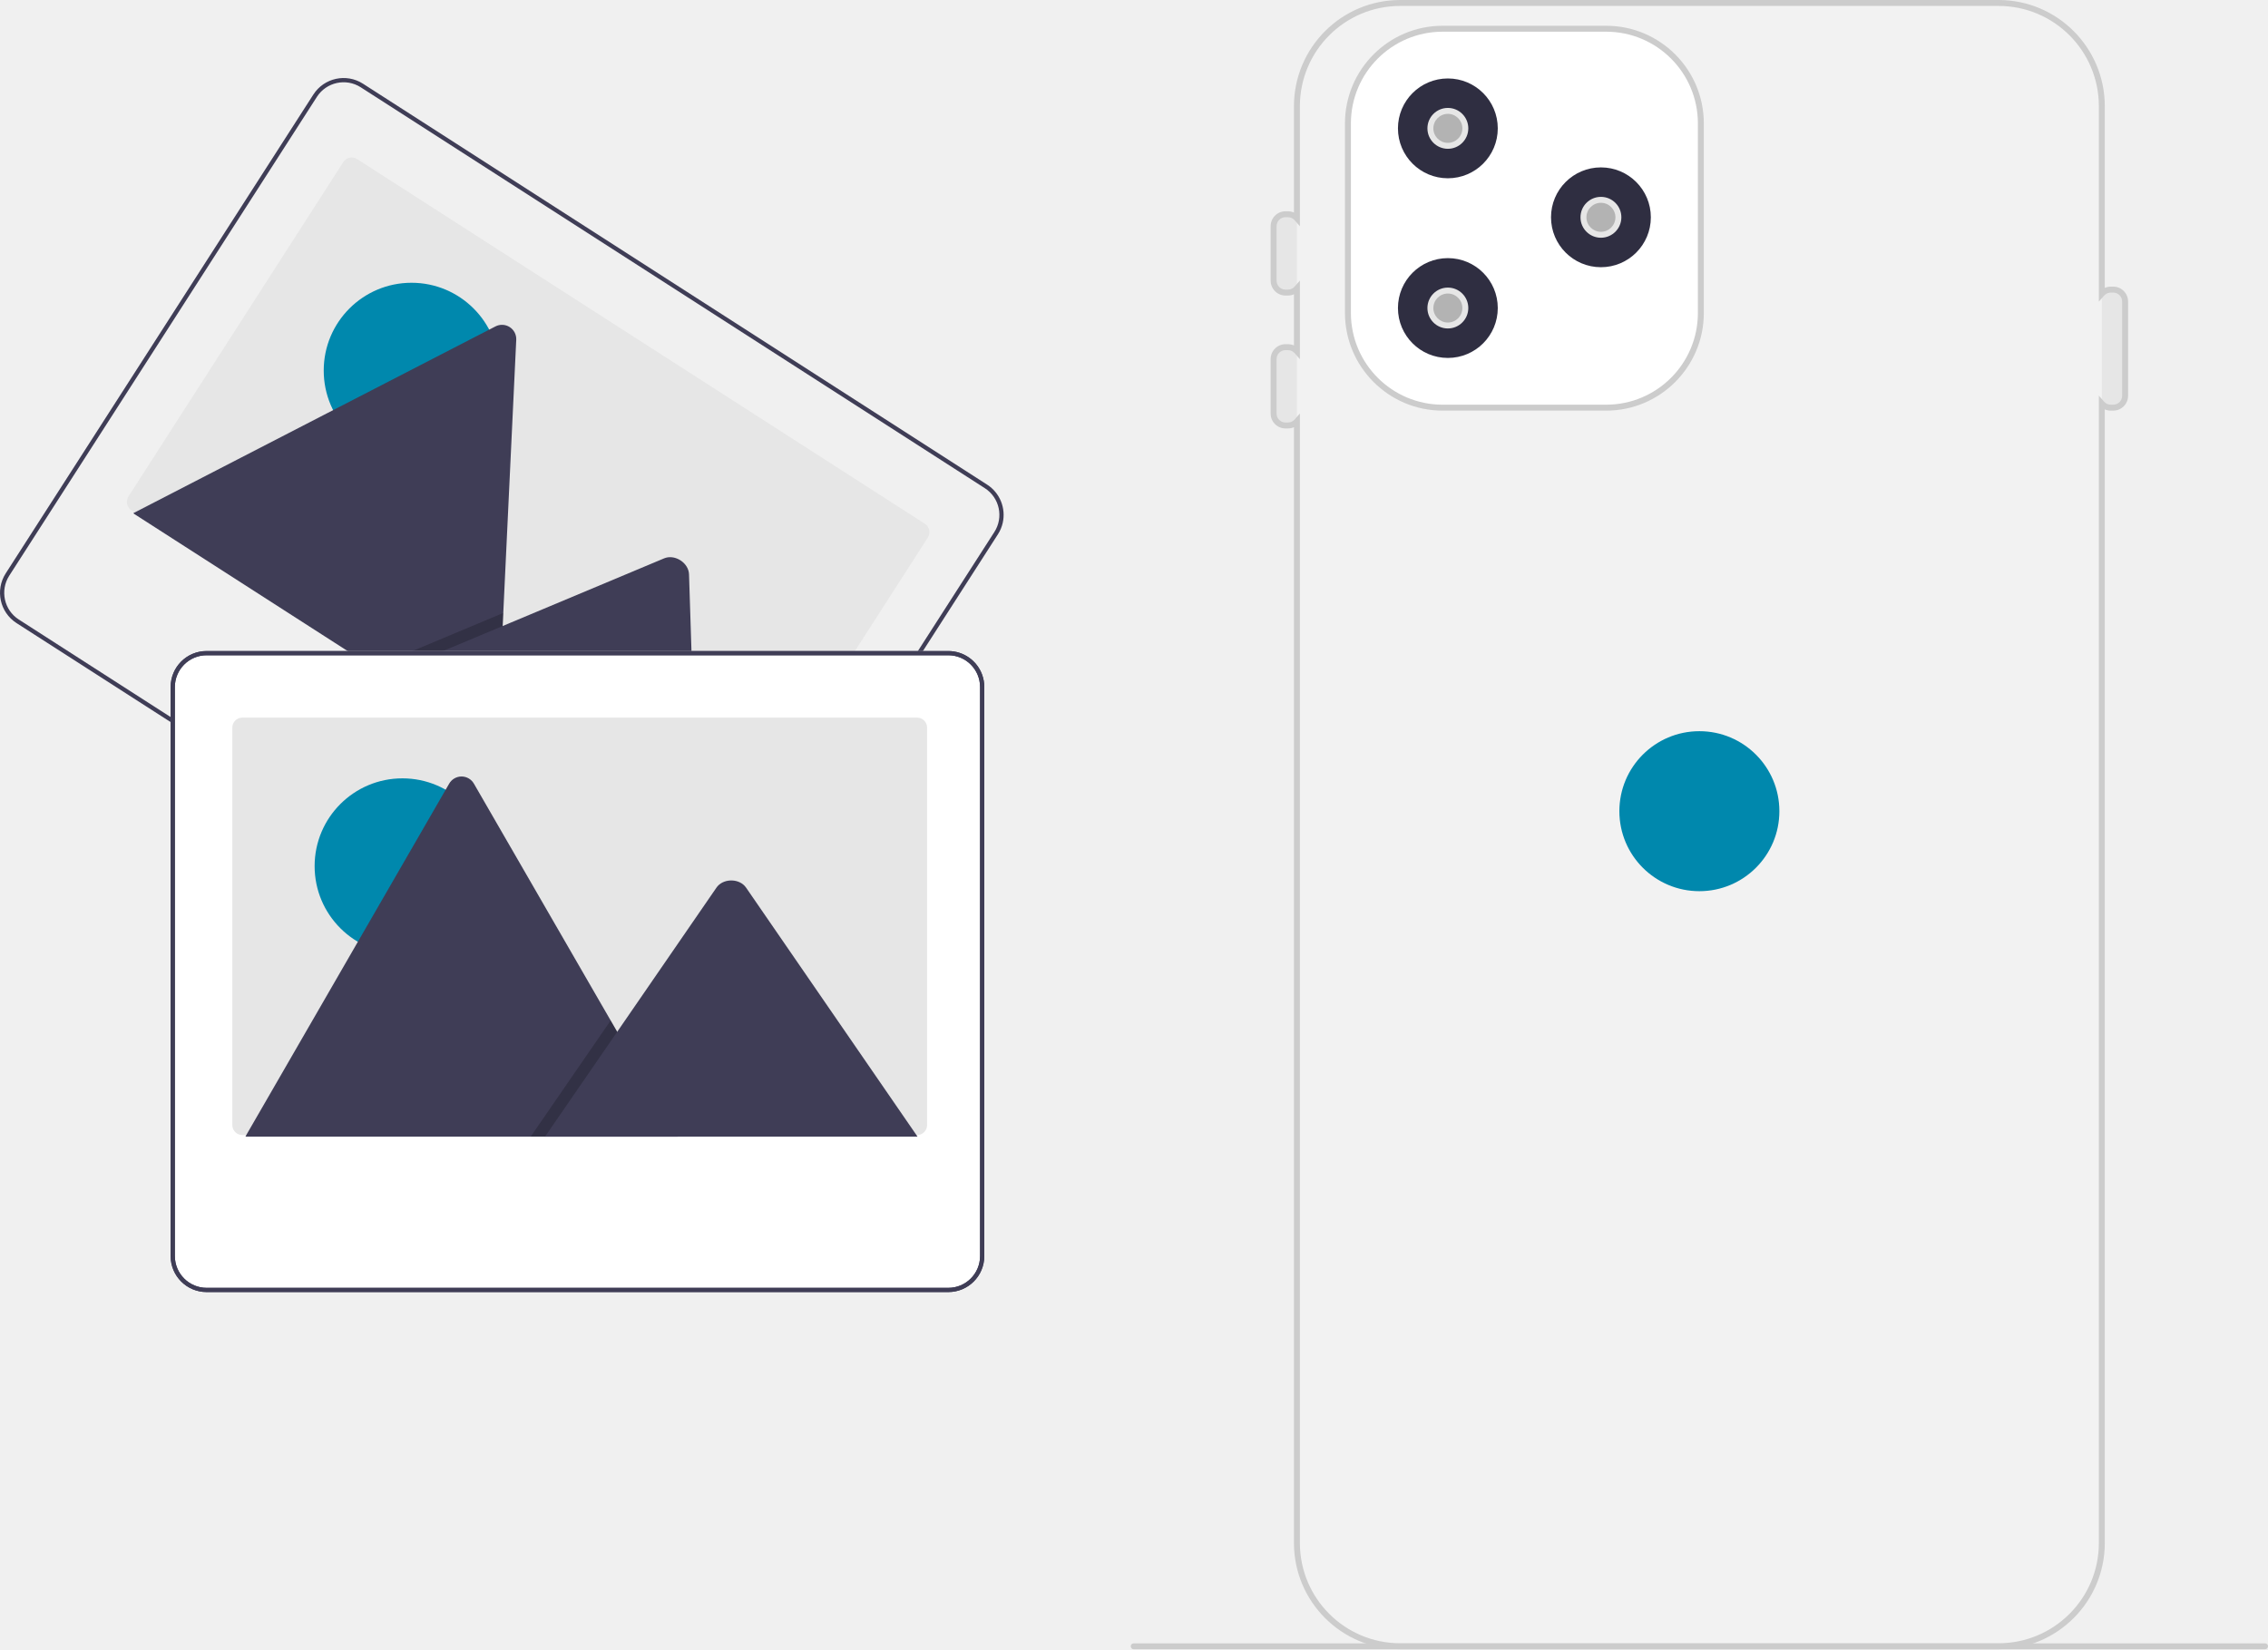
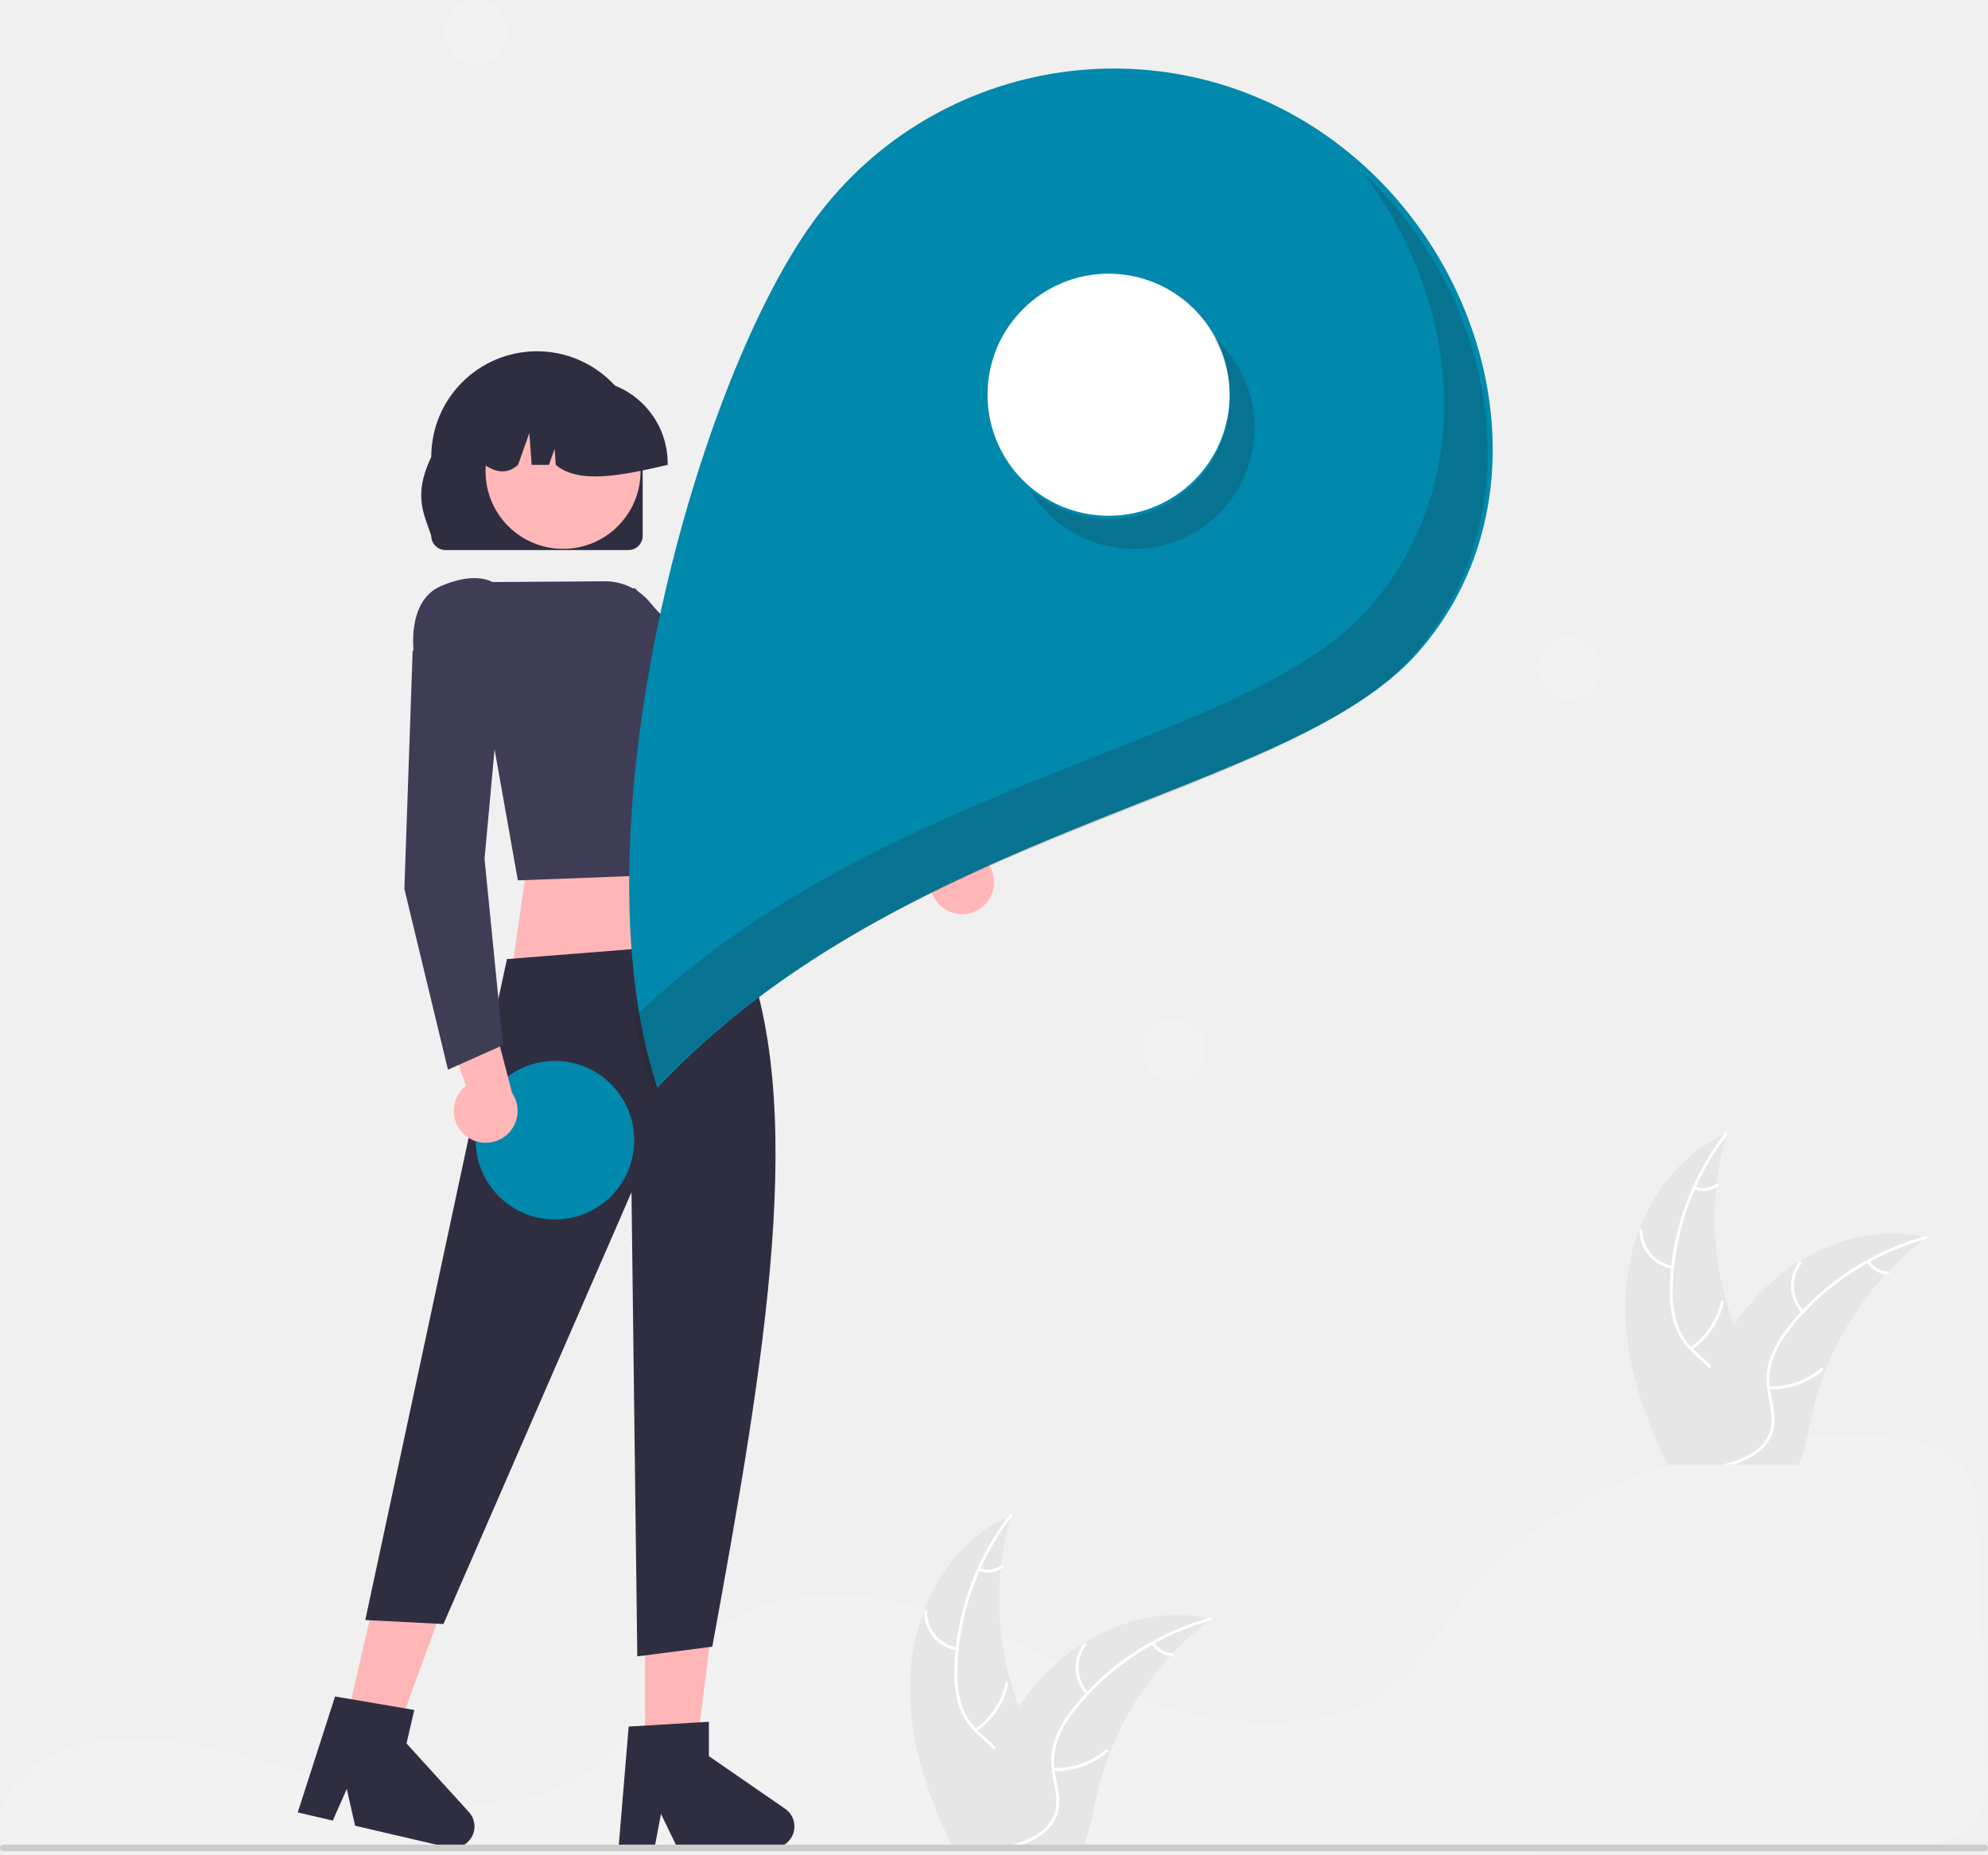
- <svg xmlns="http://www.w3.org/2000/svg" data-name="Layer 1" width="763.811" height="555.5" viewBox="0 0 763.811 555.5">
-   <path d="M980.905,727.75h-381a1,1,0,1,1,0-2h381a1,1,0,0,1,0,2Z" transform="translate(-218.0945 -172.25)" fill="#ccc" />
-   <path d="M929.788,309.559h-.844a4.005,4.005,0,0,1-4-4V273.795a4.005,4.005,0,0,1,4-4h.844a4.005,4.005,0,0,1,4,4v31.764A4.005,4.005,0,0,1,929.788,309.559Z" transform="translate(-218.0945 -172.25)" fill="#e6e6e6" />
-   <path d="M651.868,270.795h-.845a4.005,4.005,0,0,1-4-4V248.409a4.005,4.005,0,0,1,4-4h.845a4.005,4.005,0,0,1,4,4v18.386A4.005,4.005,0,0,1,651.868,270.795Z" transform="translate(-218.0945 -172.25)" fill="#e6e6e6" />
-   <path d="M651.868,315.563h-.845a4.005,4.005,0,0,1-4-4V293.177a4.005,4.005,0,0,1,4-4h.845a4.005,4.005,0,0,1,4,4v18.387A4.005,4.005,0,0,1,651.868,315.563Z" transform="translate(-218.0945 -172.25)" fill="#e6e6e6" />
-   <path d="M891.198,726.728H689.613A34.784,34.784,0,0,1,654.868,691.983V207.995A34.784,34.784,0,0,1,689.613,173.25H891.198a34.784,34.784,0,0,1,34.745,34.745V691.983A34.784,34.784,0,0,1,891.198,726.728Z" transform="translate(-218.0945 -172.25)" fill="#f2f2f2" />
-   <path d="M891.198,727.728H689.613A35.785,35.785,0,0,1,653.868,691.983V316.136a4.912,4.912,0,0,1-2,.427h-.845a5.006,5.006,0,0,1-5-5V293.177a5.006,5.006,0,0,1,5-5h.845a4.912,4.912,0,0,1,2,.427V271.368a4.912,4.912,0,0,1-2,.427h-.845a5.006,5.006,0,0,1-5-5V248.409a5.006,5.006,0,0,1,5-5h.845a4.912,4.912,0,0,1,2,.427V207.995A35.785,35.785,0,0,1,689.613,172.25H891.198a35.785,35.785,0,0,1,35.745,35.745v61.228a4.911,4.911,0,0,1,2-.427h.844a5.006,5.006,0,0,1,5,5v31.764a5.006,5.006,0,0,1-5,5h-.844a4.911,4.911,0,0,1-2-.427v381.852A35.785,35.785,0,0,1,891.198,727.728ZM655.868,311.517V691.983A33.783,33.783,0,0,0,689.613,725.728H891.198a33.783,33.783,0,0,0,33.745-33.745V305.511l1.753,2.008a2.992,2.992,0,0,0,2.247,1.04h.844a3.003,3.003,0,0,0,3-3V273.795a3.003,3.003,0,0,0-3-3h-.844a2.992,2.992,0,0,0-2.247,1.04l-1.753,2.008V207.995A33.783,33.783,0,0,0,891.198,174.25H689.613a33.783,33.783,0,0,0-33.745,33.745v40.46l-1.753-2.006a2.995,2.995,0,0,0-2.247-1.041h-.845a3.003,3.003,0,0,0-3,3v18.386a3.003,3.003,0,0,0,3,3h.845a2.995,2.995,0,0,0,2.247-1.041l1.753-2.006v26.475l-1.753-2.006a2.995,2.995,0,0,0-2.247-1.041h-.845a3.003,3.003,0,0,0-3,3v18.387a3.003,3.003,0,0,0,3,3h.845A2.995,2.995,0,0,0,654.115,313.523Z" transform="translate(-218.0945 -172.25)" fill="#ccc" />
-   <path d="M759.039,309.559h-55.125a31.903,31.903,0,0,1-31.866-31.867V213.792a31.902,31.902,0,0,1,31.866-31.866h55.125A31.902,31.902,0,0,1,790.905,213.792v63.9A31.903,31.903,0,0,1,759.039,309.559Z" transform="translate(-218.0945 -172.25)" fill="#fff" />
-   <path d="M759.039,310.559h-55.125a32.904,32.904,0,0,1-32.866-32.867V213.792a32.904,32.904,0,0,1,32.866-32.866h55.125A32.904,32.904,0,0,1,791.905,213.792v63.9A32.904,32.904,0,0,1,759.039,310.559Zm-55.125-127.633A30.901,30.901,0,0,0,673.048,213.792v63.9a30.902,30.902,0,0,0,30.866,30.867h55.125a30.902,30.902,0,0,0,30.866-30.867V213.792a30.901,30.901,0,0,0-30.866-30.866Z" transform="translate(-218.0945 -172.25)" fill="#ccc" />
-   <circle cx="572.311" cy="273.221" r="26.943" fill="#0088ad" />
-   <circle cx="487.607" cy="43.235" r="16.81" fill="#2f2e41" />
-   <circle cx="487.607" cy="103.75" r="16.81" fill="#2f2e41" />
-   <circle cx="539.157" cy="73.191" r="16.81" fill="#2f2e41" />
-   <circle cx="487.607" cy="43.235" r="5.883" fill="#b3b3b3" />
-   <path d="M705.702,222.368a6.884,6.884,0,1,1,6.884-6.884A6.891,6.891,0,0,1,705.702,222.368Zm0-11.767a4.884,4.884,0,1,0,4.884,4.883A4.889,4.889,0,0,0,705.702,210.601Z" transform="translate(-218.0945 -172.25)" fill="#e6e6e6" />
-   <circle cx="539.157" cy="73.191" r="5.883" fill="#b3b3b3" />
-   <path d="M757.251,252.325a6.884,6.884,0,1,1,6.884-6.884A6.891,6.891,0,0,1,757.251,252.325Zm0-11.767a4.884,4.884,0,1,0,4.884,4.883A4.889,4.889,0,0,0,757.251,240.558Z" transform="translate(-218.0945 -172.25)" fill="#e6e6e6" />
-   <circle cx="487.607" cy="103.75" r="5.883" fill="#b3b3b3" />
-   <path d="M705.702,282.883a6.884,6.884,0,1,1,6.884-6.884A6.891,6.891,0,0,1,705.702,282.883Zm0-11.767a4.884,4.884,0,1,0,4.884,4.883A4.889,4.889,0,0,0,705.702,271.116Z" transform="translate(-218.0945 -172.25)" fill="#e6e6e6" />
-   <path d="M530.564,353.31,458.212,465.934a3.369,3.369,0,0,1-4.655,1.015l-.002-.001L262.37,344.125a2.842,2.842,0,0,1-.386-.293,3.367,3.367,0,0,1-.628-4.364l72.352-112.623a3.369,3.369,0,0,1,4.655-1.015l.002.001L529.55,348.653a3.369,3.369,0,0,1,1.015,4.655Z" transform="translate(-218.0945 -172.25)" fill="#e6e6e6" />
-   <circle cx="138.589" cy="124.807" r="29.567" fill="#0088ad" />
-   <path d="M385.444,423.829,263.411,345.432a2.957,2.957,0,0,1-.433-.329l121.941-62.894a4.803,4.803,0,0,1,7.034,4.519l-4.365,91.973-.207,4.402Z" transform="translate(-218.0945 -172.25)" fill="#3f3d56" />
-   <polygon points="167.35 251.579 125.685 224.812 165.224 208.243 168.071 207.049 169.494 206.451 169.288 210.854 167.35 251.579" opacity="0.2" style="isolation:isolate" />
-   <path d="M453.391,467.48,347.843,399.673,387.382,383.104l2.847-1.195,51.525-21.594c3.377-1.415,7.682,1.128,8.313,4.664a5.726,5.726,0,0,1,.076.725Z" transform="translate(-218.0945 -172.25)" fill="#3f3d56" />
-   <path d="M555.788,348.375a12.132,12.132,0,0,0-5.255-12.897l-210.18-135.025a12.1,12.1,0,0,0-16.726,3.641L220.01,365.384a12.121,12.121,0,0,0,3.641,16.726l210.18,135.025a12.121,12.121,0,0,0,16.726-3.641L554.175,352.205A12.012,12.012,0,0,0,555.788,348.375ZM449.36,512.724a10.693,10.693,0,0,1-14.758,3.213l-210.18-135.025a10.693,10.693,0,0,1-3.213-14.758L324.825,204.864a10.693,10.693,0,0,1,14.758-3.213l210.18,135.025a10.693,10.693,0,0,1,3.213,14.758Z" transform="translate(-218.0945 -172.25)" fill="#3f3d56" />
-   <path d="M548.871,399.538a12.132,12.132,0,0,0-11.392-8.01H287.664a12.1,12.1,0,0,0-12.104,12.104V595.337a12.121,12.121,0,0,0,12.104,12.104H537.479a12.121,12.121,0,0,0,12.104-12.104V403.632A12.012,12.012,0,0,0,548.871,399.538Z" transform="translate(-218.0945 -172.25)" fill="#fff" />
-   <path d="M548.871,399.538a12.132,12.132,0,0,0-11.392-8.01H287.664a12.1,12.1,0,0,0-12.104,12.104V595.337a12.121,12.121,0,0,0,12.104,12.104H537.479a12.121,12.121,0,0,0,12.104-12.104V403.632A12.012,12.012,0,0,0,548.871,399.538Zm-.712,195.799a10.693,10.693,0,0,1-10.68,10.68H287.664a10.693,10.693,0,0,1-10.68-10.68V403.632a10.693,10.693,0,0,1,10.68-10.68H537.479a10.693,10.693,0,0,1,10.68,10.68Z" transform="translate(-218.0945 -172.25)" fill="#3f3d56" />
-   <path d="M530.317,417.323V551.185a3.369,3.369,0,0,1-3.368,3.37H299.708a2.84,2.84,0,0,1-.483-.038,3.367,3.367,0,0,1-2.887-3.333V417.323a3.369,3.369,0,0,1,3.368-3.37H526.946a3.369,3.369,0,0,1,3.37,3.368Z" transform="translate(-218.0945 -172.25)" fill="#e6e6e6" />
-   <circle cx="135.524" cy="291.728" r="29.567" fill="#0088ad" />
-   <path d="M446.337,555.092H301.291a2.957,2.957,0,0,1-.542-.043L369.349,436.224a4.803,4.803,0,0,1,8.361,0l46.039,79.741,2.206,3.816Z" transform="translate(-218.0945 -172.25)" fill="#3f3d56" />
-   <polygon points="228.242 382.842 178.72 382.842 203.03 347.53 204.78 344.987 205.655 343.715 207.86 347.53 228.242 382.842" opacity="0.2" style="isolation:isolate" />
-   <path d="M527.097,555.092H401.644l24.31-35.311,1.749-2.544L459.382,471.219c2.077-3.016,7.073-3.204,9.515-.569a5.724,5.724,0,0,1,.456.569Z" transform="translate(-218.0945 -172.25)" fill="#3f3d56" />
-   <path d="M548.871,399.538a12.132,12.132,0,0,0-11.392-8.01H287.664a12.1,12.1,0,0,0-12.104,12.104V595.337a12.121,12.121,0,0,0,12.104,12.104H537.479a12.121,12.121,0,0,0,12.104-12.104V403.632A12.012,12.012,0,0,0,548.871,399.538Zm-.712,195.799a10.693,10.693,0,0,1-10.68,10.68H287.664a10.693,10.693,0,0,1-10.68-10.68V403.632a10.693,10.693,0,0,1,10.68-10.68H537.479a10.693,10.693,0,0,1,10.68,10.68Z" transform="translate(-218.0945 -172.25)" fill="#3f3d56" />
+ <svg xmlns="http://www.w3.org/2000/svg" data-name="Layer 1" width="748.775" height="698.528" viewBox="0 0 748.775 698.528">
+   <path d="M276.629,755.894c-3.6,0-7.207.171-10.729.516l-.513.05c-23.365,2.378-40.456,16.173-39.753,32.09l.136,2.878c.09,1.819.185,3.775.264,5.945.043,1.07,1.311,1.892,2.889,1.892H803.655c40.521-.283,80.896-.64,119.996-1.06a177.652,177.652,0,0,0,21.954-1.31c10.866-1.48,18.408-4.415,23.058-8.972h.001c5.783-5.65,5.965-12.766,5.616-20.805-.712-16.232-1.419-33.285-2.124-50.286-.623-14.983-1.243-29.927-1.863-44.233-.383-8.49-1.235-15.984-7.803-21.712-7.119-6.194-20.101-9.334-38.588-9.334-.223,0-.445,0-.671.001-57.936.237-115.342,23.171-142.845,57.067-3.167,3.903-6.118,8.082-8.972,12.124a158.913,158.913,0,0,1-13.78,17.664,66.95,66.95,0,0,1-9.103,8.169c-.223.178-.479.368-.749.549-.618.464-1.265.911-1.895,1.31a62.041,62.041,0,0,1-11.609,6.076l-.407.157c-.306.126-.638.252-.97.367a68.213,68.213,0,0,1-7.17,2.206c-10.484,2.66-22.405,3.298-35.432,1.894a151.751,151.751,0,0,1-35.23-8.265c-12.062-4.389-23.353-9.86-34.272-15.151-4.796-2.325-9.757-4.729-14.711-7.006-.931-.429-1.847-.848-2.777-1.267-6.051-2.715-11.537-4.957-16.77-6.854a146.279,146.279,0,0,0-39.965-8.521c-14.409-.908-27.107.805-37.732,5.079a60.653,60.653,0,0,0-8.535,4.233c-12.585,7.523-20.343,18.627-27.845,29.365-9.332,13.356-18.983,27.169-38.038,34.329-21.988,8.27-54.084,4.834-76.791-1.141-7.139-1.879-14.27-4.04-21.166-6.131q-4.178-1.267-8.361-2.517c-5.481-1.629-9.966-2.877-14.116-3.931l-1.313-.336c-.73-.183-1.461-.365-2.205-.539-4.929-1.191-9.519-2.129-14.039-2.866l-1.069-.18c-2.144-.325-4.148-.596-6.115-.823l-.785-.09A109.226,109.226,0,0,0,276.629,755.894Z" transform="translate(-225.6125 -100.7359)" fill="#f2f2f2" />
+   <path id="a0461f35-fb70-484f-9ae8-3da4bdd92c77-747" data-name="Path 2996" d="M589.616,444.977a11.965,11.965,0,0,1-13.667-12.231l-39.677-15.248,17.965-12.851,34.924,16.45a12.026,12.026,0,0,1,.454,23.881Z" transform="translate(-225.6125 -100.7359)" fill="#ffb7b7" />
+   <path id="b3dd0798-f166-43d4-ba9c-3d5fa2ca5126-748" data-name="Path 2997" d="M566.943,434.038l6.195-21.853-.305-.208-58.03-39.42-50.163-50.333-29.221,11.675,1.919,9.249.125.113,66.695,59.738.062.03Z" transform="translate(-225.6125 -100.7359)" fill="#3f3d56" />
+   <polygon points="281.883 383.218 192.074 370.629 199.978 315.521 266.096 315.521 281.883 383.218" fill="#ffb6b6" />
+   <polygon points="129.283 653.061 147.706 657.342 172.986 588.321 145.796 582.003 129.283 653.061" fill="#ffb6b6" />
+   <path d="M337.755,783.457l13.211,3.07,5.257-11.925,3.141,13.877,35.04,8.143a8.087,8.087,0,0,0,7.812-13.318l-23.491-25.828,2.93-12.61-29.84-5.083Z" transform="translate(-225.6125 -100.7359)" fill="#2f2e41" />
+   <polygon points="242.956 663.327 261.87 663.327 270.87 590.376 242.956 590.376 242.956 663.327" fill="#ffb6b6" />
+   <path d="M458.586,796.833h13.563l2.421-12.806,6.201,12.806h35.974a8.087,8.087,0,0,0,4.595-14.741l-28.728-19.84V749.306L462.396,751.11Z" transform="translate(-225.6125 -100.7359)" fill="#2f2e41" />
+   <path d="M416.551,462.014l87.829-6.986c25.918,60.542,9.438,157.191-10.48,265.99l-28.25,3.653-2.191-174.827L392.642,712.484l-29.443-1.505Z" transform="translate(-225.6125 -100.7359)" fill="#2f2e41" />
+   <path id="a1ca5f83-7fa1-45b1-9d3b-bf096f25c0e5-749" data-name="Path 3002" d="M467.675,302.588V272.875a39.816,39.816,0,1,0-79.632,0c-7.018,14.623-2.627,21.576,0,29.714a5.355,5.355,0,0,0,5.346,5.346H462.326A5.355,5.355,0,0,0,467.675,302.588Z" transform="translate(-225.6125 -100.7359)" fill="#2f2e41" />
+   <circle id="b14fd05a-a043-4ff7-820e-83dd0ca664c7" data-name="Ellipse 572" cx="212.072" cy="177.559" r="29.192" fill="#ffb7b7" />
+   <path id="b50f9c05-1494-4f26-bcdb-96e0065c79e8-750" data-name="Path 3003" d="M477.094,275.251A31.531,31.531,0,0,0,445.598,243.755h-5.943A31.531,31.531,0,0,0,408.159,275.251v.595c4.451,3.043,8.676,3.488,12.559,0l4.283-11.994.857,11.994h6.492l2.164-6.051.433,6.051c8.768,7.467,25.348,3.889,42.147,0Z" transform="translate(-225.6125 -100.7359)" fill="#2f2e41" />
+   <path id="a0eb6ff4-2fce-4112-9df9-8b4ebb5a5fd4-751" data-name="Path 3004" d="M420.662,432.364l74.325-2.828,4.155-48.624c3.204-8.9,3.256-16.547.154-22.713a22.736,22.736,0,0,0-12.552-10.849l-16.263-19.643a22.136,22.136,0,0,0-17.184-8.011l-42.259.289c-1.018-.612-7.197-3.752-19.382,1.527C378.44,327.24,381.509,347.14,381.542,347.34l.031.187.145.127,28.108,23.675Z" transform="translate(-225.6125 -100.7359)" fill="#3f3d56" />
+   <path d="M759.368,346.873c-47.961,54.051-192.265,64.36-286.194,163.576-31.491-95.901,13.12-261.445,57.579-324.575a139.809,139.809,0,0,1,194.807-33.808C788.69,196.524,810.616,289.118,759.368,346.873Z" transform="translate(-225.6125 -100.7359)" fill="#0088ad" />
+   <circle id="b262ea8c-1946-46c9-a449-3a1996c39394" data-name="Ellipse 577" cx="417.545" cy="148.688" r="45.596" fill="#fff" />
+   <circle id="bcc29a3a-8123-4529-80aa-6f70df2823cf" data-name="Ellipse 577" cx="209.016" cy="429.505" r="29.865" fill="#0088ad" />
+   <path id="b815393f-9135-439a-a427-8535fc5e4357-752" data-name="Path 3011" d="M400.463,528.081a11.965,11.965,0,0,1,.63-18.329l-13.725-40.229,21.384,5.555,9.745,37.348a12.026,12.026,0,0,1-18.039,15.656Z" transform="translate(-225.6125 -100.7359)" fill="#ffb7b7" />
+   <path id="b887ab11-b08b-42e6-a61f-ab0e88099db2-753" data-name="Path 3012" d="M394.332,503.667l20.748-9.246-6.97-70.177,6.492-70.764-27.701-14.95-5.869,7.4v.168l-3.11,89.483.017.067Z" transform="translate(-225.6125 -100.7359)" fill="#3f3d56" />
+   <path d="M889.032,636.775c-1.45,5.44-5.26,9.97-9.86,13.27-.75.54-1.52,1.04-2.3,1.51-.24.14-.48.29-.73.42q-.405.24-.81.45h-21.63c-.39-.79-.77-1.59-1.15-2.38-9.27-19.48-15.78-40.5-14.67-61.91a79.254,79.254,0,0,1,5.17-24.25c5.94-15.47,16.78-28.86,31.69-35.6.37-.17.76-.34,1.14-.5-.12.43-.24.85-.36,1.28a110.785,110.785,0,0,0-3.38,17.59c-.06.46-.11.92-.15,1.39a116.054,116.054,0,0,0,3.72,42.69c.01.03.02.07.03.1q1.275,4.605,2.96,9.07c.88,2.35,1.83,4.67,2.87,6.95C885.912,616.425,891.732,626.625,889.032,636.775Z" transform="translate(-225.6125 -100.7359)" fill="#e6e6e6" />
+   <path d="M876.152,528.235c-.21.28-.42.55-.63.83a98.128,98.128,0,0,0-11.12,18.76c-.16.33-.31.66-.44,1a97.813,97.813,0,0,0-7.82,29.24,1.49,1.49,0,0,0-.02.21c-.25,2.36-.4,4.74-.46,7.12a42.48,42.48,0,0,0,1.43,13.24,23.769,23.769,0,0,0,5.46,9.42c.25.27.5.54.77.8.2.21.42.42.63.62,2.02,1.93,4.23,3.72,6.13,5.79a21.432,21.432,0,0,1,2.35,3,14.904,14.904,0,0,1,1.6,12.1c-1.36,5.06-4.47,9.33-7.65,13.4-1.59,2.04-3.23,4.1-4.65,6.28-.52.78-1,1.57-1.44,2.38h-1.26c.42-.81.88-1.6,1.38-2.38,3.65-5.75,8.84-10.69,11.53-17.02,1.82-4.27,2.37-9.11.07-13.3a17.681,17.681,0,0,0-2.43-3.38c-1.83-2.07-4.02-3.84-6.01-5.71-.5-.47-.99-.95-1.46-1.45a24.964,24.964,0,0,1-5.64-8.9,39.23,39.23,0,0,1-1.94-13.13c0-2.84.15-5.7.43-8.54.03-.36.07-.73.11-1.1a100.766,100.766,0,0,1,19.67-49.23c.2-.28.41-.55.62-.82C875.792,526.905,876.582,527.685,876.152,528.235Z" transform="translate(-225.6125 -100.7359)" fill="#fff" />
+   <path d="M855.476,578.71a14.807,14.807,0,0,1-12.354-14.663.553.553,0,0,1,1.105-.024,13.711,13.711,0,0,0,11.52,13.616c.701.114.427,1.185-.27,1.071Z" transform="translate(-225.6125 -100.7359)" fill="#fff" />
+   <path d="M862.275,608.256a28.539,28.539,0,0,0,11.533-17.308c.151-.695,1.222-.424,1.071.27a29.685,29.685,0,0,1-12.038,17.986c-.585.406-1.148-.544-.566-.948Z" transform="translate(-225.6125 -100.7359)" fill="#fff" />
+   <path d="M864.072,547.708a8.381,8.381,0,0,0,7.893-.972c.579-.413,1.142.538.566.948a9.392,9.392,0,0,1-8.73,1.094.571.571,0,0,1-.4-.671.555.555,0,0,1,.671-.4Z" transform="translate(-225.6125 -100.7359)" fill="#fff" />
+   <path d="M951.172,566.905c-.35.27-.71.54-1.06.82a110.363,110.363,0,0,0-13.29,12c-.32.33-.64.67-.95,1.01l-.01.01a116.347,116.347,0,0,0-22.66,36.14l-.03.09c-.01.03-.02.05-.03.08a114.445,114.445,0,0,0-5.03,16.42c-1.22,5.46-2.22,11.31-4.13,16.57-.29.81-.61,1.61-.95,2.38h-44.46c.15-.79.31-1.59.47-2.38a160.301,160.301,0,0,1,10.54-33.7c.16-.36.32-.72.5-1.08a108.305,108.305,0,0,1,8.61-15.35.01.01,0,0,1,.01-.01,94.956,94.956,0,0,1,5.8-7.69,79.119,79.119,0,0,1,18.72-16.24c.04-.03.09-.05.13-.08,14.04-8.71,30.68-12.86,46.59-9.27h.01C950.362,566.715,950.762,566.805,951.172,566.905Z" transform="translate(-225.6125 -100.7359)" fill="#e6e6e6" />
+   <path d="M951.122,567.435c-.34.09-.68.19-1.01.29a98.589,98.589,0,0,0-20.17,8.27c-.32.17-.64.35-.96.53a98.255,98.255,0,0,0-23.79,18.59.035.035,0,0,0-.01.02c-.08.08-.17.17-.24.25-1.6,1.72-3.14,3.51-4.6,5.35a42.769,42.769,0,0,0-6.82,11.43,23.674,23.674,0,0,0-1.31,10.81c.03.37.08.73.13,1.1.04.29.08.58.13.88.66,4.01,1.8,8.03,1.48,12.12a14.909,14.909,0,0,1-6.01,10.63,23.793,23.793,0,0,1-3.68,2.34,36.853,36.853,0,0,1-5.77,2.38h-3.93c.53-.15,1.05-.3,1.58-.45a48.209,48.209,0,0,0,5.53-1.93,26.912,26.912,0,0,0,3-1.48c4.02-2.31,7.37-5.85,8.07-10.58.61-4.14-.57-8.28-1.27-12.33-.12-.7-.23-1.39-.29-2.08a24.439,24.439,0,0,1,.85-10.46,39.062,39.062,0,0,1,6.36-11.66,83.357,83.357,0,0,1,5.48-6.55q.36-.405.75-.81a100.901,100.901,0,0,1,24.21-18.73h.01a99.287,99.287,0,0,1,21.1-8.74h.01c.33-.1.67-.2,1-.29C951.642,566.155,951.802,567.245,951.122,567.435Z" transform="translate(-225.6125 -100.7359)" fill="#fff" />
+   <path d="M904.227,595.285a14.807,14.807,0,0,1-1.036-19.145c.432-.564,1.329.081.896.646a13.711,13.711,0,0,0,1,17.807c.491.514-.372,1.203-.861.692Z" transform="translate(-225.6125 -100.7359)" fill="#fff" />
+   <path d="M891.866,622.969a28.539,28.539,0,0,0,19.629-6.876c.539-.464,1.231.397.692.861a29.685,29.685,0,0,1-20.441,7.113c-.712-.028-.589-1.126.119-1.098Z" transform="translate(-225.6125 -100.7359)" fill="#fff" />
+   <path d="M929.755,575.707a8.381,8.381,0,0,0,6.888,3.977c.712.019.588,1.117-.119,1.098a9.392,9.392,0,0,1-7.629-4.382.571.571,0,0,1,.084-.776.555.555,0,0,1,.776.084Z" transform="translate(-225.6125 -100.7359)" fill="#fff" />
+   <path d="M619.592,780.519c-1.45,5.44-5.26,9.97-9.86,13.27-.75.54-1.52,1.04-2.3,1.51-.24.14-.48.29-.73.42q-.405.24-.81.45h-21.63c-.39-.79-.77-1.59-1.15-2.38-9.27-19.48-15.78-40.5-14.67-61.91a79.254,79.254,0,0,1,5.17-24.25c5.94-15.47,16.78-28.86,31.69-35.6.37-.17.76-.34,1.14-.5-.12.43-.24.85-.36,1.28a110.785,110.785,0,0,0-3.38,17.59c-.06.46-.11.92-.15,1.39a116.054,116.054,0,0,0,3.72,42.69c.01.03.02.07.03.1q1.275,4.605,2.96,9.07c.88,2.35,1.83,4.67,2.87,6.95C616.472,760.169,622.292,770.369,619.592,780.519Z" transform="translate(-225.6125 -100.7359)" fill="#e6e6e6" />
+   <path d="M606.712,671.979c-.21.28-.42.55-.63.83a98.129,98.129,0,0,0-11.12,18.76c-.16.33-.31.66-.44,1a97.814,97.814,0,0,0-7.82,29.24,1.49,1.49,0,0,0-.02.21c-.25,2.36-.4,4.74-.46,7.12a42.48,42.48,0,0,0,1.43,13.24,23.769,23.769,0,0,0,5.46,9.42c.25.27.5.54.77.8.2.21.42.42.63.62,2.02,1.93,4.23,3.72,6.13,5.79a21.43,21.43,0,0,1,2.35,3,14.904,14.904,0,0,1,1.6,12.1c-1.36,5.06-4.47,9.33-7.65,13.4-1.59,2.04-3.23,4.1-4.65,6.28-.52.78-1,1.57-1.44,2.38h-1.26c.42-.81.88-1.6,1.38-2.38,3.65-5.75,8.84-10.69,11.53-17.02,1.82-4.27,2.37-9.11.07-13.3a17.682,17.682,0,0,0-2.43-3.38c-1.83-2.07-4.02-3.84-6.01-5.71-.5-.47-.99-.95-1.46-1.45a24.964,24.964,0,0,1-5.64-8.9,39.23,39.23,0,0,1-1.94-13.13c0-2.84.15-5.7.43-8.54.03-.36.07-.73.11-1.1a100.767,100.767,0,0,1,19.67-49.23c.2-.28.41-.55.62-.82C606.352,670.649,607.142,671.429,606.712,671.979Z" transform="translate(-225.6125 -100.7359)" fill="#fff" />
+   <path d="M586.036,722.453a14.807,14.807,0,0,1-12.354-14.663.553.553,0,0,1,1.105-.024,13.711,13.711,0,0,0,11.52,13.616c.701.114.427,1.185-.27,1.071Z" transform="translate(-225.6125 -100.7359)" fill="#fff" />
+   <path d="M592.835,752a28.539,28.539,0,0,0,11.533-17.308c.151-.695,1.222-.424,1.071.27a29.685,29.685,0,0,1-12.038,17.986c-.585.406-1.148-.544-.566-.948Z" transform="translate(-225.6125 -100.7359)" fill="#fff" />
+   <path d="M594.631,691.452a8.381,8.381,0,0,0,7.893-.972c.579-.414,1.142.538.566.948a9.392,9.392,0,0,1-8.73,1.094.571.571,0,0,1-.4-.671.555.555,0,0,1,.671-.4Z" transform="translate(-225.6125 -100.7359)" fill="#fff" />
+   <path d="M681.732,710.649c-.35.27-.71.54-1.06.82a110.362,110.362,0,0,0-13.29,12c-.32.33-.64.67-.95,1.01l-.01.01a116.347,116.347,0,0,0-22.66,36.14l-.03.09c-.01.03-.02.05-.03.08a114.443,114.443,0,0,0-5.03,16.42c-1.22,5.46-2.22,11.31-4.13,16.57-.29.81-.61,1.61-.95,2.38h-44.46c.15-.79.31-1.59.47-2.38a160.302,160.302,0,0,1,10.54-33.7c.16-.36.32-.72.5-1.08a108.305,108.305,0,0,1,8.61-15.35.01.01,0,0,1,.01-.01,94.956,94.956,0,0,1,5.8-7.69,79.119,79.119,0,0,1,18.72-16.24c.04-.03.09-.05.13-.08,14.04-8.71,30.68-12.86,46.59-9.27h.01C680.922,710.459,681.322,710.549,681.732,710.649Z" transform="translate(-225.6125 -100.7359)" fill="#e6e6e6" />
+   <path d="M681.682,711.179c-.34.09-.68.19-1.01.29a98.589,98.589,0,0,0-20.17,8.27c-.32.17-.64.35-.96.53a98.255,98.255,0,0,0-23.79,18.59.035.035,0,0,0-.01.02c-.08.08-.17.17-.24.25-1.6,1.72-3.14,3.51-4.6,5.35a42.769,42.769,0,0,0-6.82,11.43,23.674,23.674,0,0,0-1.31,10.81c.03.37.08.73.13,1.1.04.29.08.58.13.88.66,4.01,1.8,8.03,1.48,12.12a14.909,14.909,0,0,1-6.01,10.63,23.795,23.795,0,0,1-3.68,2.34,36.851,36.851,0,0,1-5.77,2.38h-3.93c.53-.15,1.05-.3,1.58-.45a48.214,48.214,0,0,0,5.53-1.93,26.914,26.914,0,0,0,3-1.48c4.02-2.31,7.37-5.85,8.07-10.58.61-4.14-.57-8.28-1.27-12.33-.12-.7-.23-1.39-.29-2.08a24.439,24.439,0,0,1,.85-10.46,39.063,39.063,0,0,1,6.36-11.66,83.355,83.355,0,0,1,5.48-6.55q.36-.405.75-.81a100.901,100.901,0,0,1,24.21-18.73h.01a99.288,99.288,0,0,1,21.1-8.74h.01c.33-.1.67-.2,1-.29C682.202,709.899,682.362,710.989,681.682,711.179Z" transform="translate(-225.6125 -100.7359)" fill="#fff" />
+   <path d="M634.787,739.028a14.807,14.807,0,0,1-1.036-19.145c.432-.564,1.329.081.896.646a13.711,13.711,0,0,0,1,17.807c.491.514-.372,1.203-.861.692Z" transform="translate(-225.6125 -100.7359)" fill="#fff" />
+   <path d="M622.426,766.713a28.539,28.539,0,0,0,19.629-6.876c.539-.464,1.231.397.692.861a29.685,29.685,0,0,1-20.441,7.113c-.712-.028-.589-1.126.119-1.098Z" transform="translate(-225.6125 -100.7359)" fill="#fff" />
+   <path d="M660.315,719.45a8.381,8.381,0,0,0,6.888,3.977c.712.019.588,1.117-.119,1.098a9.392,9.392,0,0,1-7.629-4.382.571.571,0,0,1,.084-.776.555.555,0,0,1,.776.084Z" transform="translate(-225.6125 -100.7359)" fill="#fff" />
+   <circle cx="442.066" cy="395.5" r="12" fill="#f2f2f2" />
+   <circle cx="591.137" cy="251.758" r="12" fill="#f2f2f2" />
+   <circle cx="179.143" cy="12" r="12" fill="#f2f2f2" />
+   <path id="f02c4e45-f306-4b42-b3ad-5ddd3016d7d2-754" data-name="Path 2960" d="M226.86,798.08h746.281a1.247,1.247,0,0,0,0-2.494h-746.281a1.247,1.247,0,1,0,0,2.494Z" transform="translate(-225.6125 -100.7359)" fill="#ccc" />
+   <path d="M682.608,227.594a45.59,45.59,0,0,1-69.417,57.289,45.595,45.595,0,1,0,69.417-57.289Z" transform="translate(-225.6125 -100.7359)" fill="#231f20" opacity="0.2" />
+   <path d="M738.588,165.397c37.43,48.396,43.886,117.95,2.412,164.69C694.66,382.31,558.39,393.709,464.508,483.905a193.391,193.391,0,0,0,6.751,27.759C565.188,412.448,709.492,402.138,757.453,348.088,804.418,295.161,789.923,212.983,738.588,165.397Z" transform="translate(-225.6125 -100.7359)" fill="#231f20" opacity="0.2" />
</svg>
